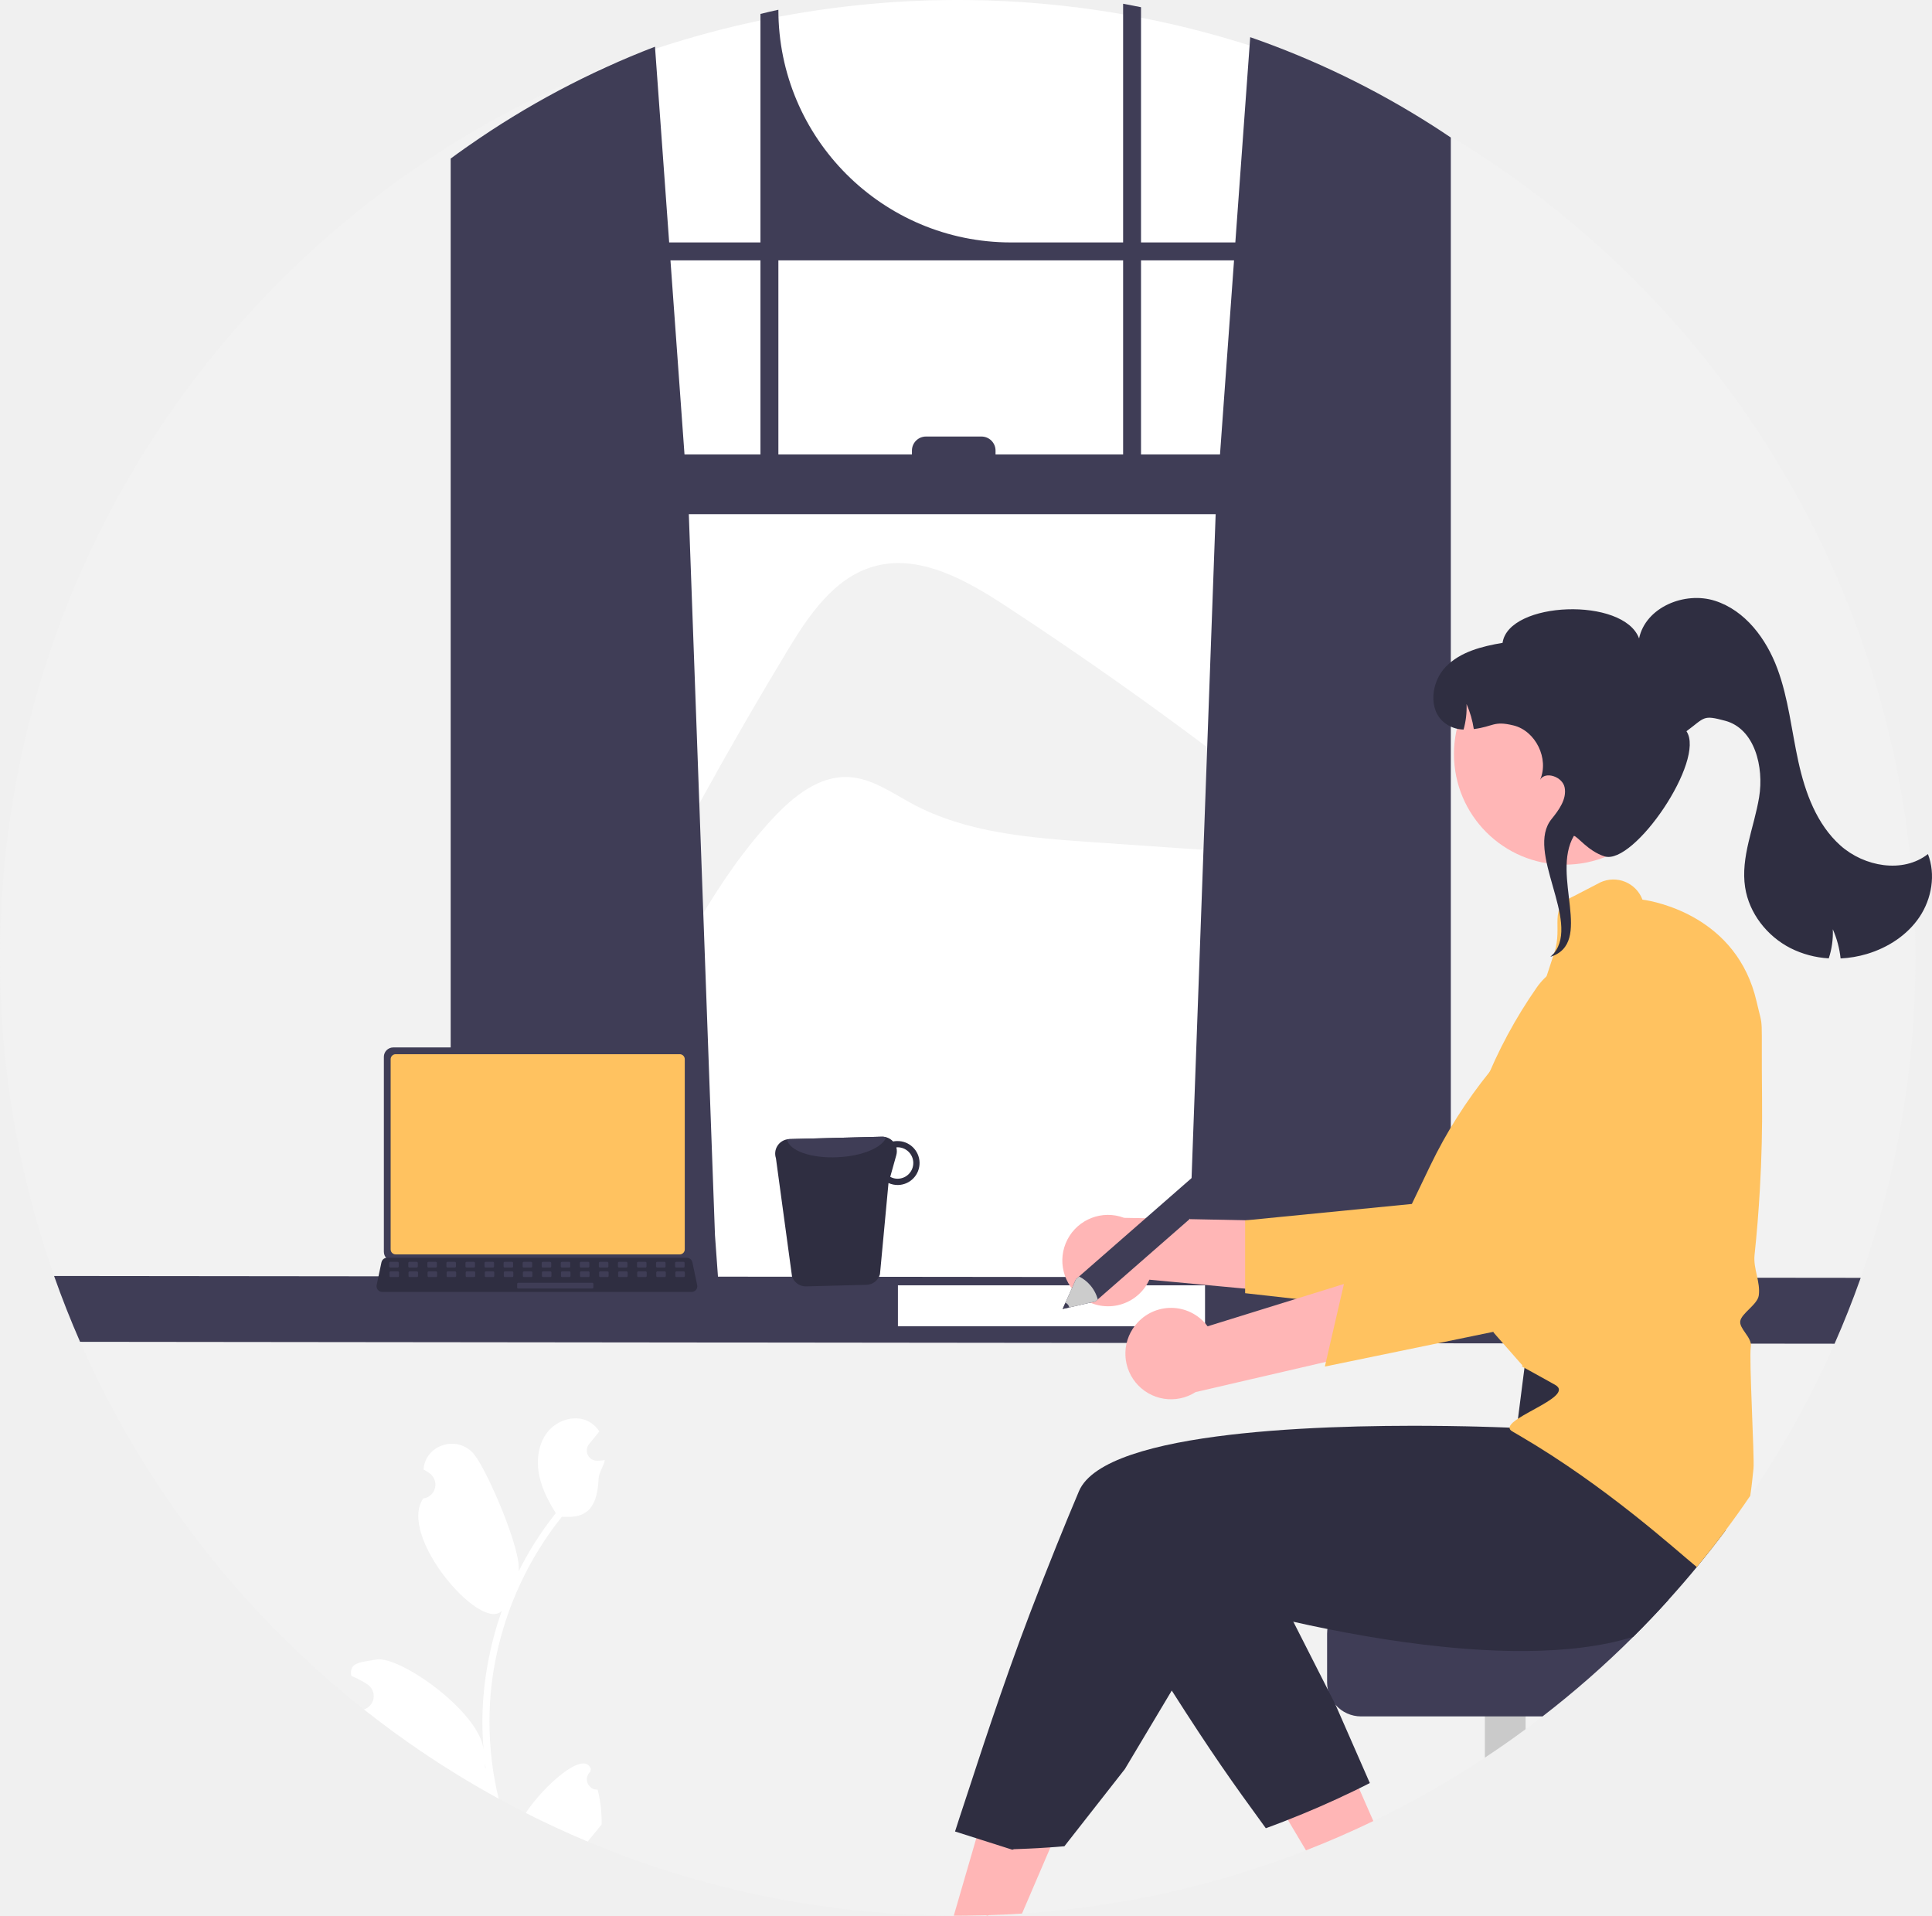
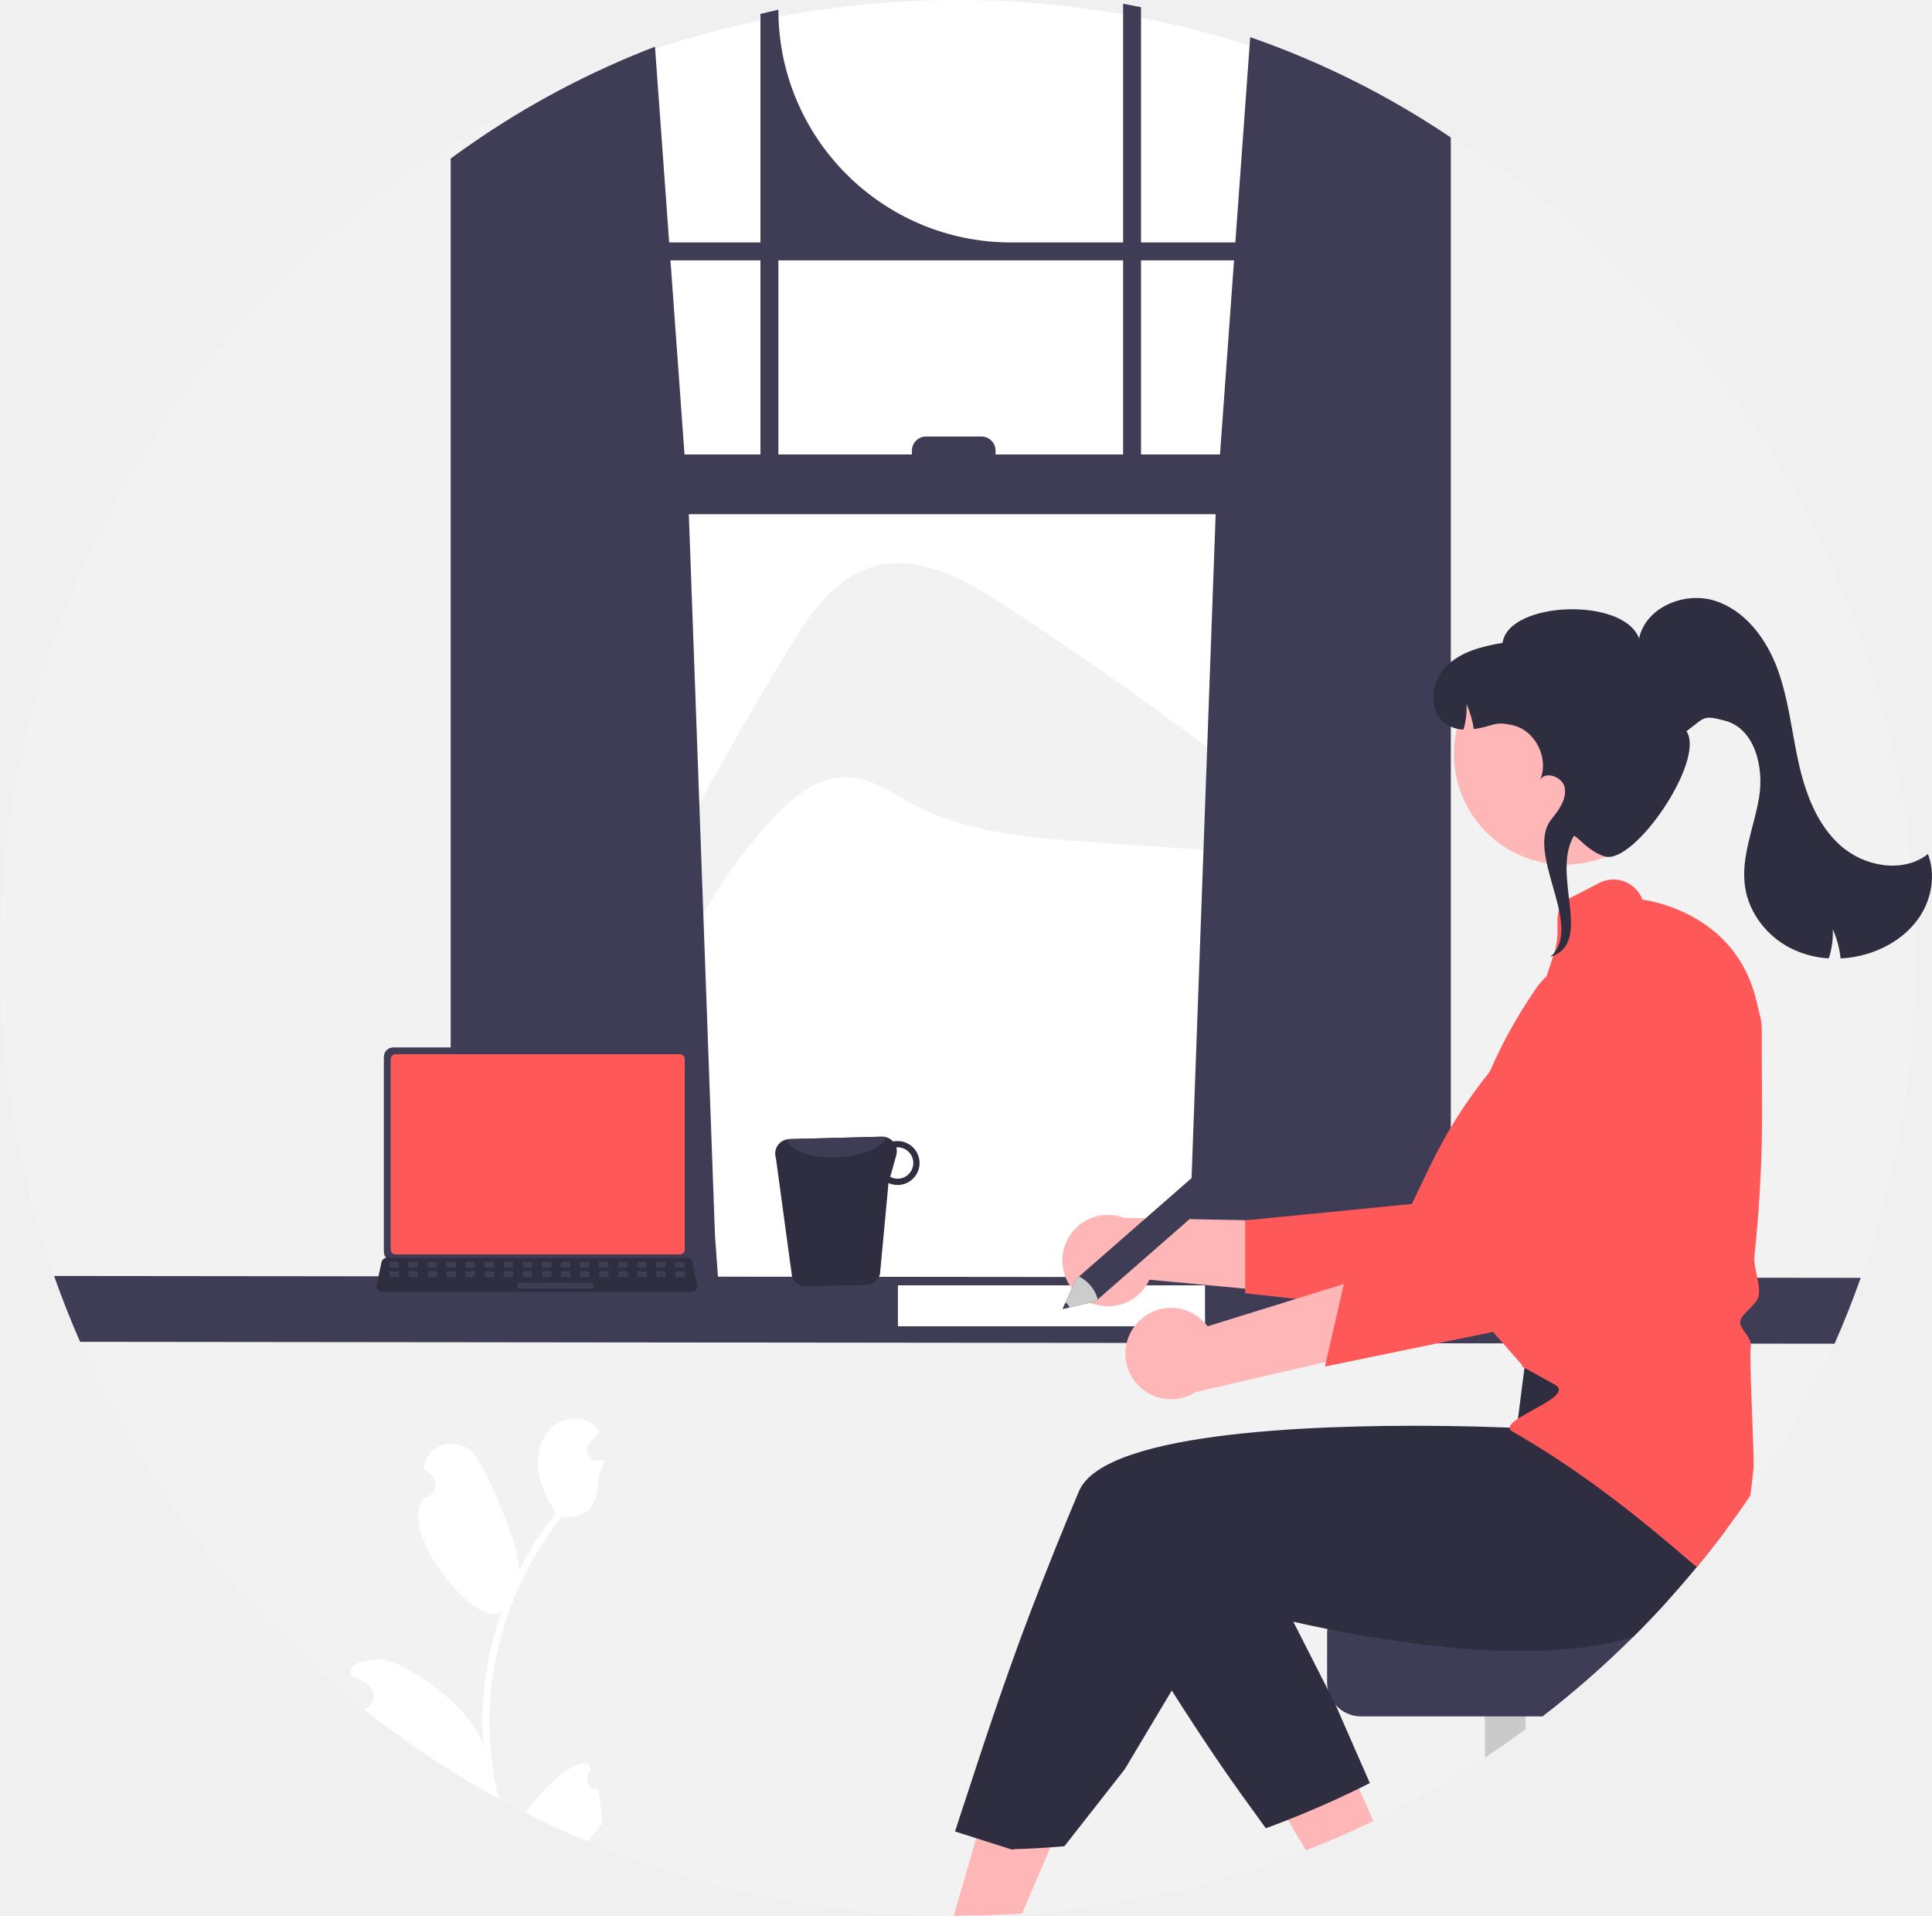
<svg xmlns="http://www.w3.org/2000/svg" data-name="Layer 1" width="849.273" height="842.002" viewBox="0 0 849.273 842.002">
  <path d="M1017.363,449.999a420.161,420.161,0,0,1-24.07,140.65c-.01.03-.02.05-.03.08-.07.21-.14.4-.22.61v.01q-5.115,14.37-11.24,28.26a420.754,420.754,0,0,1-37.06,66.82q-5.22,7.71-10.81,15.17-6.15,8.25-12.69,16.17-6.03,7.305-12.38,14.33-7.545,8.37-15.54,16.31a421.161,421.161,0,0,1-39.88,35q-3.69,2.865-7.46,5.63-8.775,6.48-17.9,12.5a417.437,417.437,0,0,1-41.57,24.16c-2.47,1.26-4.96,2.5-7.46,3.7q-14.505,7.005-29.6,12.89c-2.87,1.13-5.75,2.22-8.66,3.27-.49.19-.98.37-1.48.54a418.305,418.305,0,0,1-107.06,23.38q-3.81.345-7.63.58-4.05.285-8.11.46c-2.14.11-4.27.19-6.42.25-.44.02-.89.04-1.33.04q-4.335.135-8.7.17c-1.23.01-2.46.02-3.7.02-.58,0-1.16,0-1.74-.01q-12.585-.045-24.98-.82c-.17-.01-.34-.03-.51-.03-2.96-.2-5.91-.41-8.85-.67q-15.705-1.32-31.07-3.8-3.54-.555-7.06-1.2-15.285-2.7-30.17-6.51-4.425-1.125-8.8-2.35a416.975,416.975,0,0,1-49.47-17.18q-13.875-5.82-27.23-12.58-6.015-3.045-11.91-6.28c-1.07-.58-2.13-1.17-3.19-1.76q-11.61-6.48-22.74-13.66-9.12-5.865-17.9-12.2c-.72-.5-1.43-1.02-2.14-1.54q-6.735-4.905-13.25-10.06-14.175-11.235-27.34-23.61-9.105-8.55-17.68-17.64a421.7,421.7,0,0,1-79.77-120.33q-6.21-14.175-11.4-28.87a.185.185,0,0,1-.02-.07,420.346,420.346,0,0,1-23.78-139.83c0-176.76,108.94-328.08,263.34-390.48a422.118,422.118,0,0,1,344,12.87C921.743,141.119,1017.363,284.399,1017.363,449.999Z" transform="translate(-175.3633 -28.9988)" fill="#f2f2f2" />
  <path d="M782.703,72.389v532.01h-344v-544.88a422.118,422.118,0,0,1,344,12.87Z" transform="translate(-175.3633 -28.9988)" fill="#fff" />
  <path d="M521.485,314.998c9.332-15.434,20.39-31.913,37.707-36.953,20.055-5.836,40.656,5.758,58.131,17.199A1693.946,1693.946,0,0,1,768.074,406.315l-.053.599q-56.246-3.879-112.492-7.758c-27.092-1.868-55.115-3.994-79.056-16.811-9.085-4.863-17.941-11.36-28.236-11.812-12.79-.562-23.943,8.371-32.707,17.703C463.686,443.443,448.683,527.867,390.52,576.37A1845.847,1845.847,0,0,1,521.485,314.998Z" transform="translate(-175.3633 -28.9988)" fill="#f2f2f2" />
  <path d="M807.865,85.958c-.87-.58-1.75-1.13-2.62-1.69a380.241,380.241,0,0,0-80.31-38.93l-6.54,90.22h-41.46v-103.39c-2.61-.54-5.24-1.05-7.87-1.53v104.92H619.795A102.27,102.27,0,0,1,517.525,33.288v-0c-2.64.57-5.26,1.18-7.88,1.83v100.44h-40.13l-6.23-86.03a380.858,380.858,0,0,0-81.94,43.53c-.44.3-.88.61-1.31.91-2.21,1.55-4.39,3.13-6.56,4.73v502.19h118.27l-2.09-28.95-11.5-316.95h231.59l-11.5,316.95-2.09,28.95h116.96v-511.45Q810.505,87.668,807.865,85.958Zm-298.22,142.78h-33.39l-6.17-85.3h39.56Zm159.42,0H612.985v-1.69a6.18,6.18,0,0,0-6.19-6.18h-24.38a6.178,6.178,0,0,0-6.18,6.18v1.69h-58.71v-85.3h151.54Zm7.87,0v-85.3h40.89l-6.17,85.3Z" transform="translate(-175.3633 -28.9988)" fill="#3f3d56" />
  <path d="M993.294,590.647c-.01.03-.02.05-.03.08-.07.21-.14.4-.22.61v.01q-5.115,14.37-11.24,28.26l-771.24-.84q-6.21-14.175-11.4-28.87a.185.185,0,0,1-.02-.07Z" transform="translate(-175.3633 -28.9988)" fill="#3f3d56" />
  <rect x="394.711" y="564.938" width="135" height="18" fill="#fff" />
  <path d="M391.373,770.209q.72-6.345,1.99-12.61a146.201,146.201,0,0,1,28.98-61.94c8.25.46,15.48-.8,16.17-16.78.13-2.84,2.24-5.31,2.7-8.11-.78.11-1.59.17-2.37.22-.25.01-.51.03-.75.04h-.09a4.489,4.489,0,0,1-3.69-7.32c.34-.41.68-.83,1.02-1.25.51-.65,1.04-1.28,1.56-1.92.06-.07.11-.13.17-.2.59-.73,1.18-1.46,1.78-2.19a13.005,13.005,0,0,0-4.26-4.12c-5.95-3.49-14.16-1.07-18.46,4.31-4.31,5.38-5.13,12.94-3.63,19.66,1.28,5.76,4.07,11.04,7.2,16.06-.32.41-.66.81-.98,1.23a147.304,147.304,0,0,0-15.35,24.32c1.22-9.53-13.69-43.93-19.46-51.22-6.93-8.75-21.13-4.93-22.35,6.17-.01.1-.03.21-.04.32.86.48,1.7.99,2.52,1.54a6.149,6.149,0,0,1-2.48,11.19l-.13.02c-11.46,16.37,25.29,58.98,34.5,49.42a145.105,145.105,0,0,0-5.53,19.94,147.475,147.475,0,0,0-2.56,18.09,142.314,142.314,0,0,0,.11,22.99,2.51,2.51,0,0,1-.04-.27c-2.05-16.66-37.12-41.43-47.36-39.37-5.9,1.19-11.71.92-10.81,6.87.01.1.03.19.04.29a39.404,39.404,0,0,1,4.63,2.23c.86.48,1.7,1,2.52,1.54a6.157,6.157,0,0,1-1.57,10.99q6.525,5.145,13.25,10.06c.71.52,1.42,1.04,2.14,1.54q8.775,6.33,17.9,12.2,11.13,7.17,22.74,13.66c1.06.59,2.12,1.18,3.19,1.76a143.529,143.529,0,0,1-4.06-33.81A139.723,139.723,0,0,1,391.373,770.209Zm5.47-35.73.02-.03a.076.076,0,0,1-.02.05Zm-7.97,71.91-.31-.69c.01-.51.01-1.01,0-1.53,0-.14-.03-.28-.03-.42.12.89.22,1.78.35,2.67Zm45.93,1.36c.11-.46.2-.78.31-1.24-.04-.1-.08-.2-.12-.29-3.33-7.93-20.91,8.06-28.51,19.63q13.35,6.75,27.23,12.58c.62-.78,1.26-1.55,1.89-2.33.06-.07.11-.13.16-.2,1.36-1.68,2.73-3.34,4.08-5.02.01-.33.01-.66.01-.98a60.25,60.25,0,0,0-1.76-14.29A4.536,4.536,0,0,1,434.803,807.749Z" transform="translate(-175.3633 -28.9988)" fill="#fff" />
  <path d="M651.121,599.624a19.952,19.952,0,0,0,29.487-8.157l70.595,6.603-17.331-32.514L669.49,564.271a20.06,20.06,0,0,0-18.369,35.353Z" transform="translate(-175.3633 -28.9988)" fill="#ffb6b6" />
-   <path d="M722.703,597.399l97.69,10.952.337-.431c.644-.823,64.566-82.646,75.305-102.124a58.89,58.89,0,0,0,6.82-38.571l-.073-.324-.254-.215a29.885,29.885,0,0,0-37.369-.819,211.683,211.683,0,0,0-61.088,75.483l-8.08,16.821-73.288,7.228Z" transform="translate(-175.3633 -28.9988)" fill="#ffc260" />
+   <path d="M722.703,597.399l97.69,10.952.337-.431c.644-.823,64.566-82.646,75.305-102.124a58.89,58.89,0,0,0,6.82-38.571l-.073-.324-.254-.215a29.885,29.885,0,0,0-37.369-.819,211.683,211.683,0,0,0-61.088,75.483l-8.08,16.821-73.288,7.228Z" transform="translate(-175.3633 -28.9988)" fill="#ff5858" />
  <path d="M643.446,826.241l-18.82,43.82q-4.05.285-8.11.46c-2.14.11-4.27.19-6.42.25l-.73.23-.6-.19q-4.335.135-8.7.17c-1.23.01-2.46.02-3.7.02-.58,0-1.16,0-1.74-.01l1.25-4.28,1.47-5.07,5.84-20.08,8.43-28.99,12.54,5.38Z" transform="translate(-175.3633 -28.9988)" fill="#ffb6b6" />
  <path d="M779.056,829.401q-14.505,7.005-29.6,12.89l-9.84-16.55,31.72-13.93Z" transform="translate(-175.3633 -28.9988)" fill="#ffb6b6" />
  <path d="M845.986,754.181v34.86q-8.775,6.48-17.9,12.5v-47.36Z" transform="translate(-175.3633 -28.9988)" fill="#cacaca" />
  <path d="M908.866,732.101q-7.545,8.37-15.54,16.31a421.168,421.168,0,0,1-39.88,35h-79.8a14.879,14.879,0,0,1-11.19-5.07l-.01-.03a14.727,14.727,0,0,1-3.36-6.6l-.01-.02a15.302,15.302,0,0,1-.34-3.2v-21.47a14.93,14.93,0,0,1,14.91-14.92Z" transform="translate(-175.3633 -28.9988)" fill="#3f3d56" />
  <path d="M941.746,648.301l-8.65,37.06a77.902,77.902,0,0,1,.84,16.24q-6.15,8.25-12.69,16.17-6.03,7.305-12.38,14.33-7.545,8.37-15.54,16.31c-13.88,4.36-30.24,6.14-47.34,6.26-5.9.05-11.89-.11-17.9-.43-24.37-1.28-49.02-5.19-69.21-9.25-5.34-1.06-10.36-2.14-14.98-3.19-8.75-1.97-16.07-3.81-21.37-5.21-5.97-1.56-9.37-2.57-9.37-2.57l-22.71,38.03-20.62,34.52-26.57,33.91q-3.81.345-7.63.58-4.05.285-8.11.46c-2.14.11-4.27.19-6.42.25l-.73.23-.6-.19-9.64-3.07-3.25-1.03-11.69-3.72s2.61-8.22,7.18-21.93c1.68-5.03,13.58-42.22,26.03-74.69,3.69-9.64,7.51-19.42,11.44-29.15,3.22-7.99,6.5-15.95,9.82-23.8,5.77-13.61,33.65-20.95,66.48-24.8,1.67-.19,3.35-.38,5.04-.56,16.73-1.76,34.48-2.67,51.08-3.09,8.31-.21,16.33-.29,23.79-.3q3.615,0,7.03.02h.01c6.15.03,11.81.12,16.79.22.97.02,1.91.05,2.83.07h.01c.62.01,1.23.03,1.83.04,10.89.28,17.57.62,17.57.62l2.59-20.32.53-4.1.5-3.9v-.01l.06-.49.41-.01,7.2-.14,60.52-1.18,25.778-1.092Z" transform="translate(-175.3633 -28.9988)" fill="#2f2e41" />
  <path d="M777.516,812.701c-2.47,1.26-4.96,2.5-7.46,3.7q-14.505,7.005-29.6,12.89c-2.87,1.13-5.75,2.22-8.66,3.27-.32-.45-.65-.9-.98-1.35-13.88-19.05-22.52-31.19-40.37-59.16-7.47-11.7-14.98-23.9-22.27-36.36l52.78-24.64,5.92-2.76,17.02,33.51,15.18,29.89,3.38,6.65Z" transform="translate(-175.3633 -28.9988)" fill="#2f2e41" />
  <circle cx="687.764" cy="331.428" r="48.625" fill="#ffb6b6" />
-   <path d="M949.926,511.571c-.4-40.16.78-28.53-2.4-42.36-8.54-37.18-43.99-43.96-50.17-44.8a13.645,13.645,0,0,0-18.45-7.61l-11.831,6.135c-11.47,5.25-4.509,12.835-8.469,24.805l-4.16,12.7-34.09,94.23,6.9,35.85.01.02,4.65,24.15,13.788,15.708-.258-2.508-.31.48-.01.01-.8,1.19c1.11.61,2.21,1.21,3.29,1.81q4.2,2.31,8.19,4.53c.64.36,1.27.71,1.9,1.07h.01c.4.22.8.44,1.19.66,9.98,5.58-26.96,15.74-18.75,20.51,1.14.66,2.27,1.32,3.38,1.97,37.8,22.11,67.96,49.65,77.71,57.65q6.54-7.92,12.69-16.17,5.58-7.455,10.81-15.17c.61-4.02,1.02-8.04,1.42-11.98.48-4.74-2.02-48.65-1.18-53.48.37-2.14-1.05-4.17-2.42-6.13-1.27-1.83-2.47-3.55-2.22-5.17.26-1.67,2.1-3.49,3.89-5.26,1.95-1.94,3.97-3.94,4.26-6.05.8-5.88-2.49-11.78-1.87-17.7q1.53-14.445,2.35-28.98Q950.131,531.611,949.926,511.571Z" transform="translate(-175.3633 -28.9988)" fill="#ffc260" />
+   <path d="M949.926,511.571c-.4-40.16.78-28.53-2.4-42.36-8.54-37.18-43.99-43.96-50.17-44.8a13.645,13.645,0,0,0-18.45-7.61l-11.831,6.135c-11.47,5.25-4.509,12.835-8.469,24.805l-4.16,12.7-34.09,94.23,6.9,35.85.01.02,4.65,24.15,13.788,15.708-.258-2.508-.31.48-.01.01-.8,1.19c1.11.61,2.21,1.21,3.29,1.81q4.2,2.31,8.19,4.53c.64.36,1.27.71,1.9,1.07h.01c.4.22.8.44,1.19.66,9.98,5.58-26.96,15.74-18.75,20.51,1.14.66,2.27,1.32,3.38,1.97,37.8,22.11,67.96,49.65,77.71,57.65q6.54-7.92,12.69-16.17,5.58-7.455,10.81-15.17c.61-4.02,1.02-8.04,1.42-11.98.48-4.74-2.02-48.65-1.18-53.48.37-2.14-1.05-4.17-2.42-6.13-1.27-1.83-2.47-3.55-2.22-5.17.26-1.67,2.1-3.49,3.89-5.26,1.95-1.94,3.97-3.94,4.26-6.05.8-5.88-2.49-11.78-1.87-17.7q1.53-14.445,2.35-28.98Q950.131,531.611,949.926,511.571Z" transform="translate(-175.3633 -28.9988)" fill="#ff5858" />
  <path d="M675.661,610.061a19.952,19.952,0,0,1,30.535,1.895l67.712-21.031-10.247,35.391-62.729,14.546a20.06,20.06,0,0,1-25.271-30.801Z" transform="translate(-175.3633 -28.9988)" fill="#ffb6b6" />
-   <path d="M757.751,629.64l125.682-25.912-32.618,8.079c.37-.978,37.029-98.122,41.482-119.914a58.89,58.89,0,0,0-4.974-38.852l-.166-.288-.307-.13a29.885,29.885,0,0,0-35.918,10.344,211.683,211.683,0,0,0-35.842,90.249l-2.705,18.464-44.312,13.256Z" transform="translate(-175.3633 -28.9988)" fill="#ffc260" />
+   <path d="M757.751,629.64l125.682-25.912-32.618,8.079c.37-.978,37.029-98.122,41.482-119.914a58.89,58.89,0,0,0-4.974-38.852l-.166-.288-.307-.13a29.885,29.885,0,0,0-35.918,10.344,211.683,211.683,0,0,0-35.842,90.249l-2.705,18.464-44.312,13.256Z" transform="translate(-175.3633 -28.9988)" fill="#ff5858" />
  <path d="M523.526,590.069a6.416,6.416,0,0,0,6.183,4.331l26.492-.682a6.328,6.328,0,0,0,5.981-4.657l3.749-40.087a9.794,9.794,0,0,0,4.238.871,9.661,9.661,0,0,0-.485-19.317,8.185,8.185,0,0,0-1.736.181,6.548,6.548,0,0,0-4.874-2.103l-40.751,1.052a5.853,5.853,0,0,0-1.005.125,6.365,6.365,0,0,0-4.873,8.265ZM566.699,546.252l2.668-9.553a6.506,6.506,0,0,0,.02-3.375c.129-0.0.244-.062.373-.062a6.91,6.91,0,0,1,.324,13.817A6.505,6.505,0,0,1,566.699,546.252Z" transform="translate(-175.3633 -28.9988)" fill="#2f2e41" />
  <path d="M521.317,529.783c.868,4.964,10.629,8.454,22.366,7.847,10.793-.497,19.617-4.287,21.234-8.778a6.025,6.025,0,0,0-1.844-.246l-40.751,1.052A5.853,5.853,0,0,0,521.317,529.783Z" transform="translate(-175.3633 -28.9988)" fill="#3f3d56" />
  <path d="M344.106,493.493v85.704a4.122,4.122,0,0,0,4.119,4.119H475.23a4.122,4.122,0,0,0,4.119-4.119v-85.704a4.124,4.124,0,0,0-4.119-4.115H348.225A4.124,4.124,0,0,0,344.106,493.493Z" transform="translate(-175.3633 -28.9988)" fill="#3f3d56" />
-   <path d="M347.086,494.559v83.58a2.205,2.205,0,0,0,2.201,2.201H474.172a2.205,2.205,0,0,0,2.201-2.201V494.559a2.206,2.206,0,0,0-2.201-2.206H349.287A2.206,2.206,0,0,0,347.086,494.559Z" transform="translate(-175.3633 -28.9988)" fill="#ffc260" />
+   <path d="M347.086,494.559v83.58a2.205,2.205,0,0,0,2.201,2.201H474.172a2.205,2.205,0,0,0,2.201-2.201V494.559a2.206,2.206,0,0,0-2.201-2.206H349.287A2.206,2.206,0,0,0,347.086,494.559Z" transform="translate(-175.3633 -28.9988)" fill="#ff5858" />
  <path d="M341.45,595.911a2.47,2.47,0,0,0,1.943.93H479.385a2.502,2.502,0,0,0,2.446-3.016l-2.111-10.027a2.507,2.507,0,0,0-1.558-1.818,2.425,2.425,0,0,0-.888-.168H345.496a2.425,2.425,0,0,0-.888.168,2.507,2.507,0,0,0-1.558,1.818l-2.111,10.027A2.5,2.5,0,0,0,341.45,595.911Z" transform="translate(-175.3633 -28.9988)" fill="#2f2e41" />
  <rect x="472.12" y="583.619" width="4.188" height="2.513" rx="0.488" transform="translate(773.0651 1140.752) rotate(-180)" fill="#3f3d56" />
  <rect x="463.743" y="583.619" width="4.188" height="2.513" rx="0.488" transform="translate(756.3111 1140.752) rotate(-180)" fill="#3f3d56" />
  <rect x="455.366" y="583.619" width="4.188" height="2.513" rx="0.488" transform="translate(739.5571 1140.752) rotate(-180)" fill="#3f3d56" />
  <rect x="446.989" y="583.619" width="4.188" height="2.513" rx="0.488" transform="translate(722.8032 1140.752) rotate(-180)" fill="#3f3d56" />
  <rect x="438.612" y="583.619" width="4.188" height="2.513" rx="0.488" transform="translate(706.0492 1140.752) rotate(-180)" fill="#3f3d56" />
  <rect x="430.235" y="583.619" width="4.188" height="2.513" rx="0.488" transform="translate(689.2952 1140.752) rotate(-180)" fill="#3f3d56" />
  <rect x="421.858" y="583.619" width="4.188" height="2.513" rx="0.488" transform="translate(672.5413 1140.752) rotate(-180)" fill="#3f3d56" />
  <rect x="413.481" y="583.619" width="4.188" height="2.513" rx="0.488" transform="translate(655.7873 1140.752) rotate(-180)" fill="#3f3d56" />
  <rect x="405.104" y="583.619" width="4.188" height="2.513" rx="0.488" transform="translate(639.0333 1140.752) rotate(-180)" fill="#3f3d56" />
  <rect x="396.727" y="583.619" width="4.188" height="2.513" rx="0.488" transform="translate(622.2794 1140.752) rotate(-180)" fill="#3f3d56" />
  <rect x="388.35" y="583.619" width="4.188" height="2.513" rx="0.488" transform="translate(605.5254 1140.752) rotate(-180)" fill="#3f3d56" />
  <rect x="379.973" y="583.619" width="4.188" height="2.513" rx="0.488" transform="translate(588.7714 1140.752) rotate(-180)" fill="#3f3d56" />
  <rect x="371.596" y="583.619" width="4.188" height="2.513" rx="0.488" transform="translate(572.0175 1140.752) rotate(-180)" fill="#3f3d56" />
  <rect x="363.219" y="583.619" width="4.188" height="2.513" rx="0.488" transform="translate(555.2635 1140.752) rotate(-180)" fill="#3f3d56" />
  <rect x="354.842" y="583.619" width="4.188" height="2.513" rx="0.488" transform="translate(538.5096 1140.752) rotate(-180)" fill="#3f3d56" />
  <rect x="346.465" y="583.619" width="4.188" height="2.513" rx="0.488" transform="translate(521.7556 1140.752) rotate(-180)" fill="#3f3d56" />
  <rect x="472.219" y="587.807" width="4.188" height="2.513" rx="0.488" transform="translate(773.263 1149.129) rotate(-180)" fill="#3f3d56" />
  <rect x="463.842" y="587.807" width="4.188" height="2.513" rx="0.488" transform="translate(756.5091 1149.129) rotate(-180)" fill="#3f3d56" />
  <rect x="455.465" y="587.807" width="4.188" height="2.513" rx="0.488" transform="translate(739.7551 1149.129) rotate(-180)" fill="#3f3d56" />
  <rect x="447.088" y="587.807" width="4.188" height="2.513" rx="0.488" transform="translate(723.0011 1149.129) rotate(-180)" fill="#3f3d56" />
  <rect x="438.711" y="587.807" width="4.188" height="2.513" rx="0.488" transform="translate(706.2472 1149.129) rotate(-180)" fill="#3f3d56" />
  <rect x="430.334" y="587.807" width="4.188" height="2.513" rx="0.488" transform="translate(689.4932 1149.129) rotate(-180)" fill="#3f3d56" />
  <rect x="421.957" y="587.807" width="4.188" height="2.513" rx="0.488" transform="translate(672.7392 1149.129) rotate(-180)" fill="#3f3d56" />
  <rect x="413.58" y="587.807" width="4.188" height="2.513" rx="0.488" transform="translate(655.9853 1149.129) rotate(-180)" fill="#3f3d56" />
  <rect x="405.203" y="587.807" width="4.188" height="2.513" rx="0.488" transform="translate(639.2313 1149.129) rotate(-180)" fill="#3f3d56" />
  <rect x="396.826" y="587.807" width="4.188" height="2.513" rx="0.488" transform="translate(622.4774 1149.129) rotate(-180)" fill="#3f3d56" />
  <rect x="388.449" y="587.807" width="4.188" height="2.513" rx="0.488" transform="translate(605.7234 1149.129) rotate(-180)" fill="#3f3d56" />
  <rect x="380.072" y="587.807" width="4.188" height="2.513" rx="0.488" transform="translate(588.9694 1149.129) rotate(-180)" fill="#3f3d56" />
  <rect x="371.695" y="587.807" width="4.188" height="2.513" rx="0.488" transform="translate(572.2155 1149.129) rotate(-180)" fill="#3f3d56" />
  <rect x="363.318" y="587.807" width="4.188" height="2.513" rx="0.488" transform="translate(555.4615 1149.129) rotate(-180)" fill="#3f3d56" />
  <rect x="354.941" y="587.807" width="4.188" height="2.513" rx="0.488" transform="translate(538.7075 1149.129) rotate(-180)" fill="#3f3d56" />
  <rect x="346.564" y="587.807" width="4.188" height="2.513" rx="0.488" transform="translate(521.9536 1149.129) rotate(-180)" fill="#3f3d56" />
  <rect x="402.69" y="592.834" width="33.508" height="2.513" rx="0.488" transform="translate(663.5246 1159.181) rotate(-180)" fill="#3f3d56" />
  <path d="M648.323,591.251l56.84-49.694c2.703-2.363-2.451,4.677-.088,7.38s11.348.045,8.645,2.407l-56.84,49.694-14.394,3.287Z" transform="translate(-175.3633 -28.9988)" fill="#3f3d56" />
  <path d="M648.323,591.251l1.378-1.204a15.763,15.763,0,0,1,4.83,3.747,15.929,15.929,0,0,1,3.395,6.33l-1.046.915-11.472,2.618-2.922.669,1.218-2.739Z" transform="translate(-175.3633 -28.9988)" fill="#ccc" />
  <path d="M643.703,601.586a2.978,2.978,0,0,1,1.704,2.07l-2.922.669Z" transform="translate(-175.3633 -28.9988)" fill="#3f3d56" />
  <path d="M1019.183,431.979c-5.36,8.02-13.94,13.57-23.18,16.32a48.487,48.487,0,0,1-11.54,1.96,43.632,43.632,0,0,0-3.43-12.82,36.022,36.022,0,0,1-1.78,12.79,42.868,42.868,0,0,1-16.87-4.52c-10.25-5.25-18.14-15.29-19.89-26.68-2.06-13.3,3.97-26.36,6.15-39.64,2.19-13.28-1.92-30.1-14.92-33.59-9.9-2.66-8.79-1.51-17.02,4.6,8.561,12.658-23.06,59.045-36,55-7.316-2.287-12-9-13.51-9-10.17,17.52,8.98,47.04-10.32,53.17l1.59-1.59c11.65-14.33-12.7-44.66-1.05-58.99,3.25-4.01,6.71-8.76,5.75-13.83-.91-4.82-8.56-7.37-10.8-3.41,4.03-9.23-1.92-21.55-11.77-23.92-8.75-2.11-8.59.49-17.37,1.62a43.573,43.573,0,0,0-3.19-11.01,35.725,35.725,0,0,1-1.31,11.22,14.088,14.088,0,0,1-8.52-3.08c-7.16-5.77-5.71-17.89.68-24.5,6.4-6.61,15.91-8.99,24.98-10.53,2.637-18.361,53.295-20.276,60.01-1.93,2.86-13.7,20.01-20.81,33.34-16.56s22.58,16.7,27.45,29.82c4.87,13.11,6.23,27.22,9.23,40.88s8.07,27.57,18.51,36.88c10.44,9.3,27.45,12.38,38.45,3.74C1026.323,413.379,1024.533,423.949,1019.183,431.979Z" transform="translate(-175.3633 -28.9988)" fill="#2f2e41" />
</svg>
